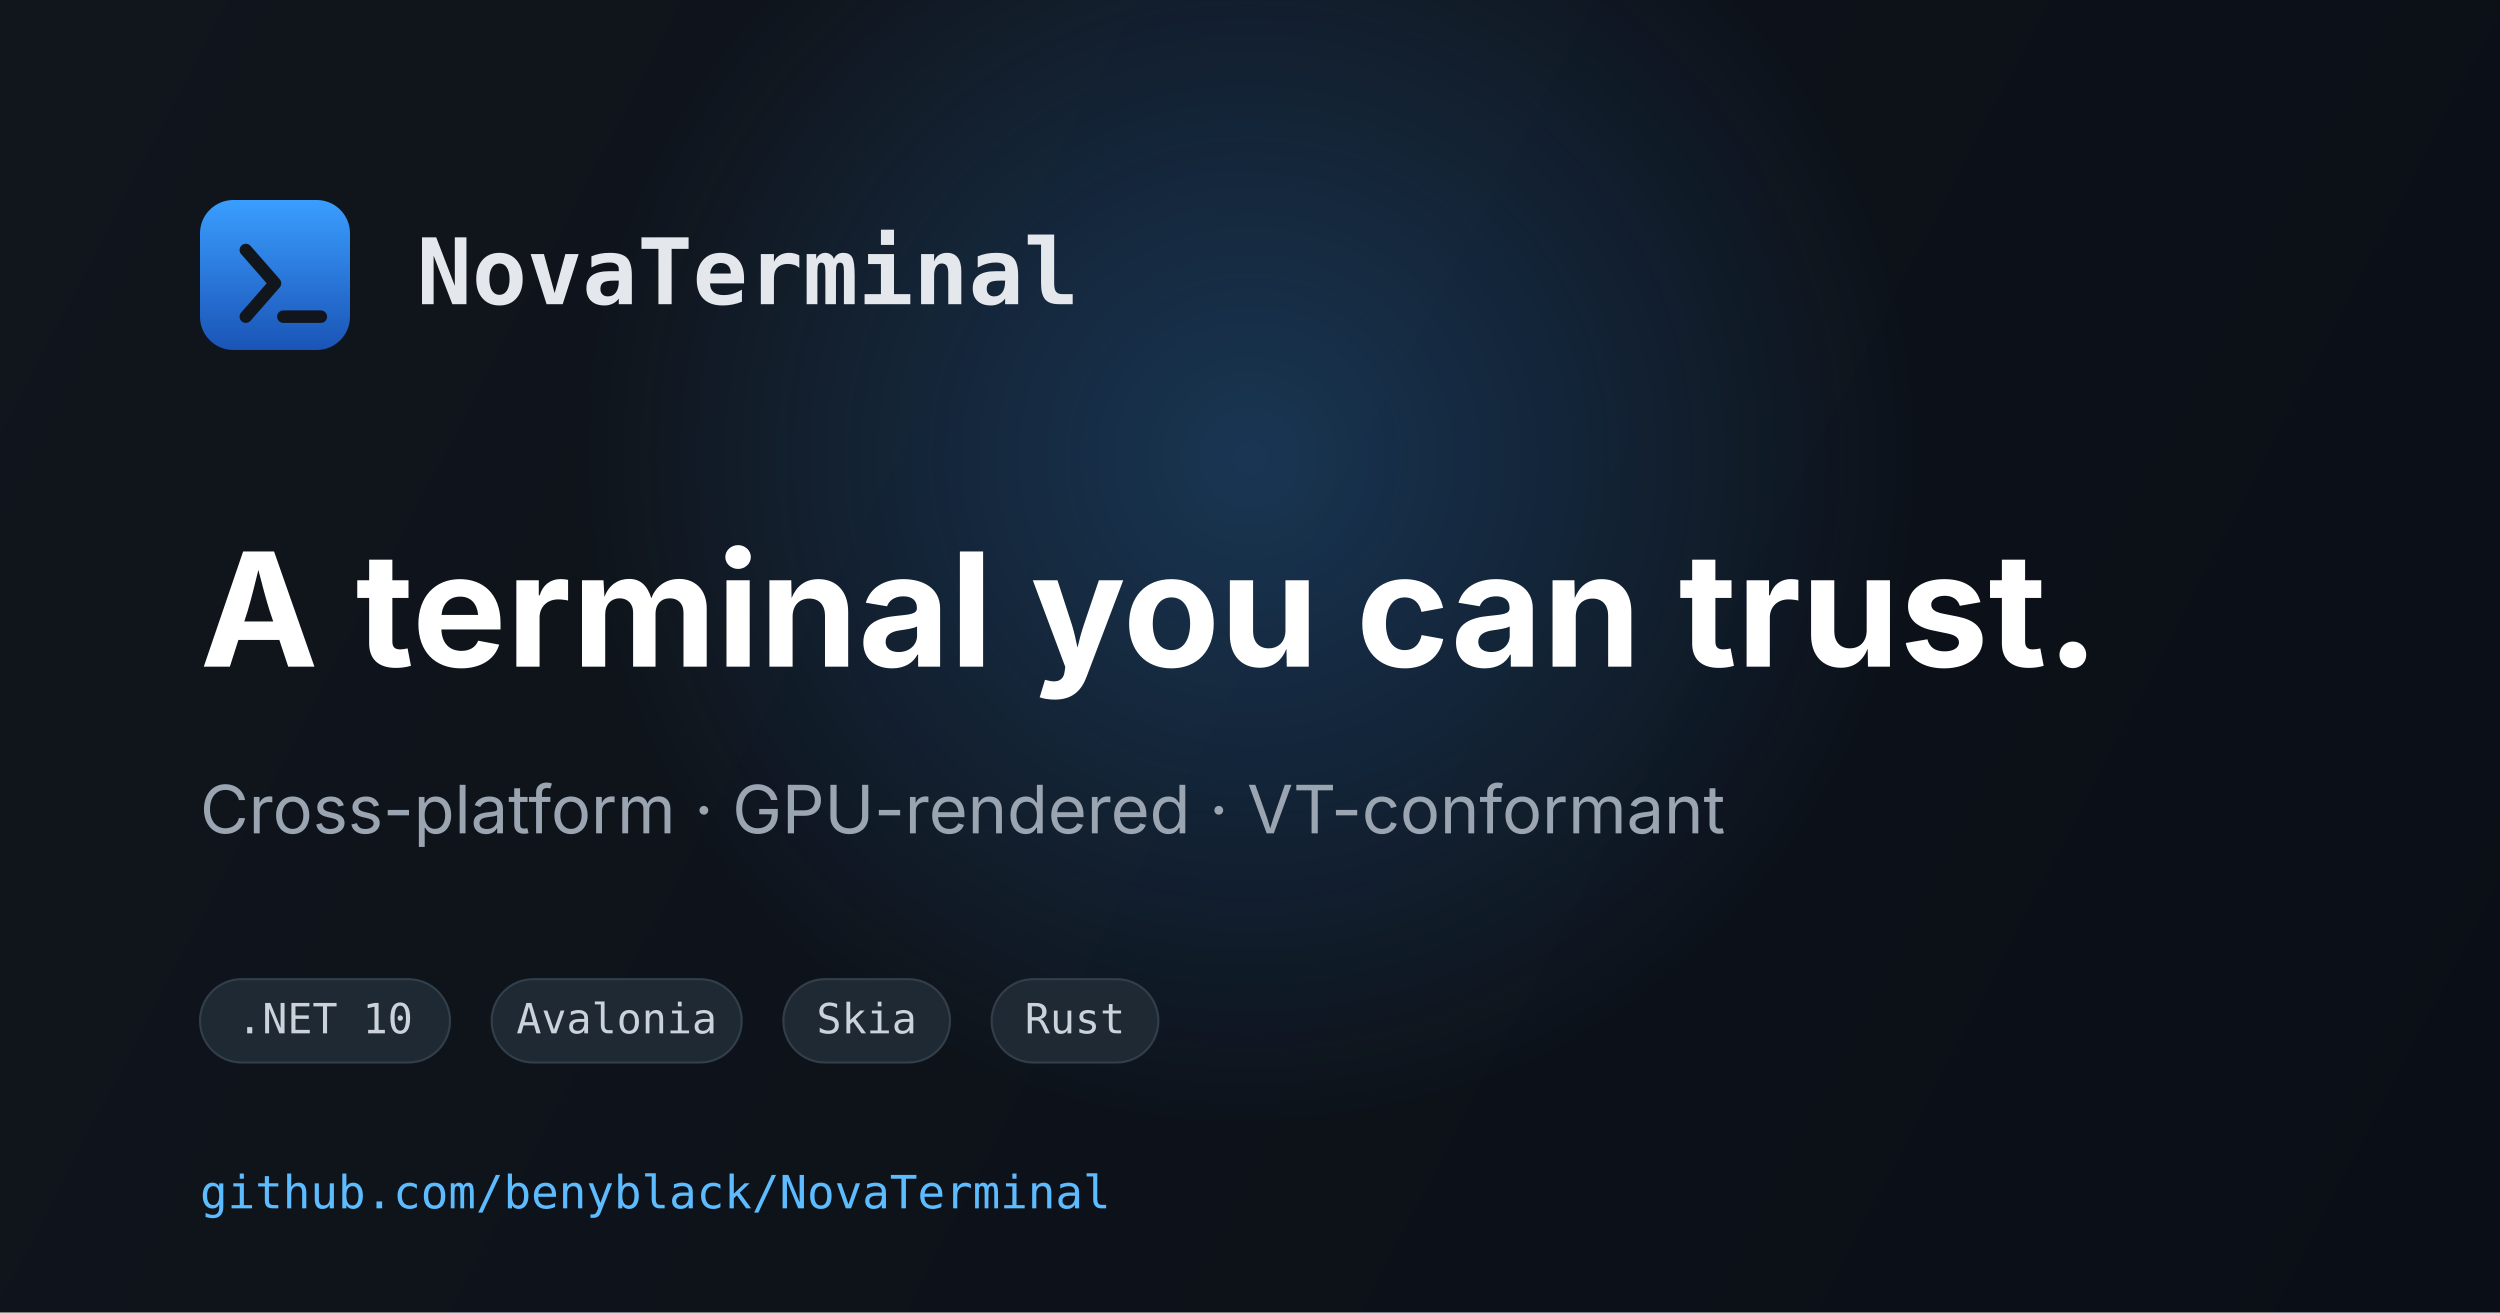
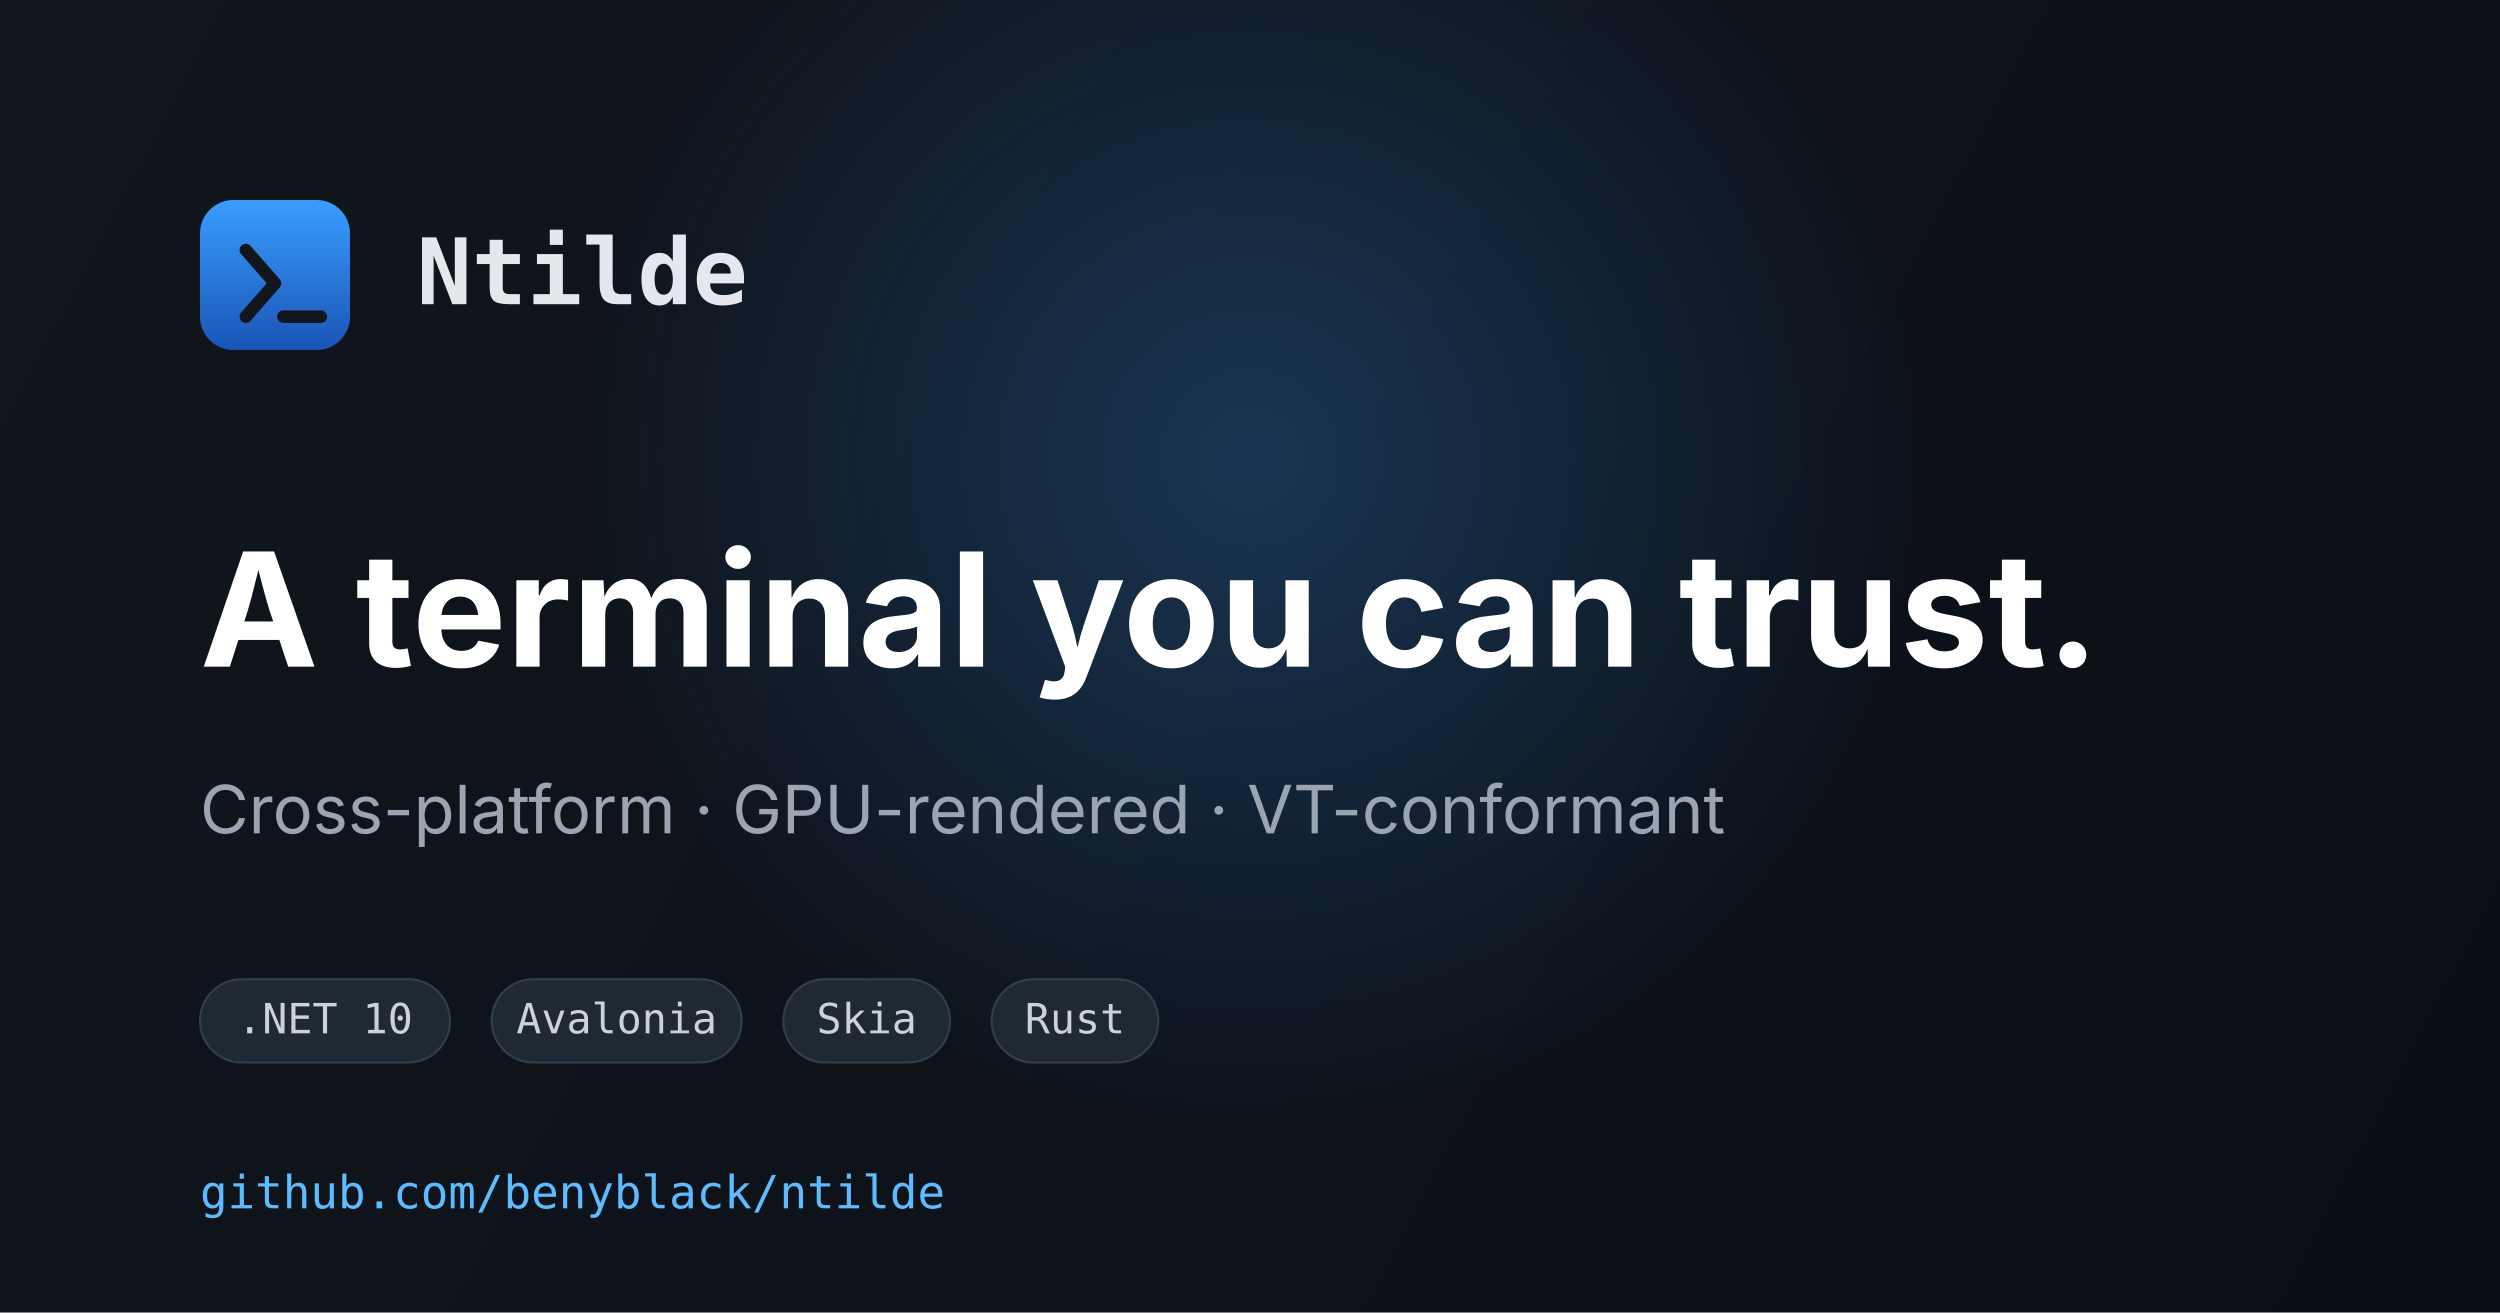
<svg xmlns="http://www.w3.org/2000/svg" viewBox="0 0 1200 630">
  <defs>
    <linearGradient id="bg" x1="0" y1="0" x2="1200" y2="630" gradientUnits="userSpaceOnUse">
      <stop offset="0" stop-color="#11161d" />
      <stop offset="1" stop-color="#0a0f17" />
    </linearGradient>
    <linearGradient id="brand" x1="0" y1="0" x2="0" y2="1" gradientUnits="objectBoundingBox">
      <stop offset="0" stop-color="#3a9eff" />
      <stop offset="1" stop-color="#1a54b6" />
    </linearGradient>
    <radialGradient id="glow" cx="0.5" cy="0.5" r="0.5">
      <stop offset="0" stop-color="#3a9eff" stop-opacity="0.25" />
      <stop offset="1" stop-color="#3a9eff" stop-opacity="0" />
    </radialGradient>
  </defs>
  <rect width="1200" height="630" fill="url(#bg)" />
  <circle cx="600" cy="220" r="320" fill="url(#glow)" />
  <g transform="translate(96, 96)">
    <rect width="72" height="72" rx="16" fill="url(#brand)" />
    <path d="M22 56 l14 -16 l-14 -16 M40 56 h18" fill="none" stroke="#11161d" stroke-width="6" stroke-linecap="round" stroke-linejoin="round" />
  </g>
  <text x="200" y="146" font-family="ui-monospace, SFMono-Regular, Menlo, Consolas, monospace" font-size="44" font-weight="600" fill="#e4e7eb">
-     NovaTerminal
+     Ntilde
  </text>
  <text x="96" y="320" font-family="Inter, ui-sans-serif, system-ui" font-size="76" font-weight="700" fill="#ffffff">
    A terminal you can trust.
  </text>
  <text x="96" y="400" font-family="Inter, ui-sans-serif, system-ui" font-size="32" font-weight="400" fill="#9aa5b1">
    Cross-platform · GPU-rendered · VT-conformant
  </text>
  <g transform="translate(96, 470)" font-family="ui-monospace, SFMono-Regular, Menlo, Consolas, monospace" font-size="20" fill="#cbd2d9">
    <g>
      <rect x="0" y="0" width="120" height="40" rx="20" fill="#1f2933" stroke="#323f4b" />
      <text x="60" y="26" text-anchor="middle">.NET 10</text>
    </g>
    <g transform="translate(140, 0)">
      <rect x="0" y="0" width="120" height="40" rx="20" fill="#1f2933" stroke="#323f4b" />
      <text x="60" y="26" text-anchor="middle">Avalonia</text>
    </g>
    <g transform="translate(280, 0)">
      <rect x="0" y="0" width="80" height="40" rx="20" fill="#1f2933" stroke="#323f4b" />
      <text x="40" y="26" text-anchor="middle">Skia</text>
    </g>
    <g transform="translate(380, 0)">
      <rect x="0" y="0" width="80" height="40" rx="20" fill="#1f2933" stroke="#323f4b" />
      <text x="40" y="26" text-anchor="middle">Rust</text>
    </g>
  </g>
  <text x="96" y="580" font-family="ui-monospace, SFMono-Regular, Menlo, Consolas, monospace" font-size="22" fill="#5dbcff">
-     github.com/benyblack/NovaTerminal
+     github.com/benyblack/ntilde
  </text>
</svg>
